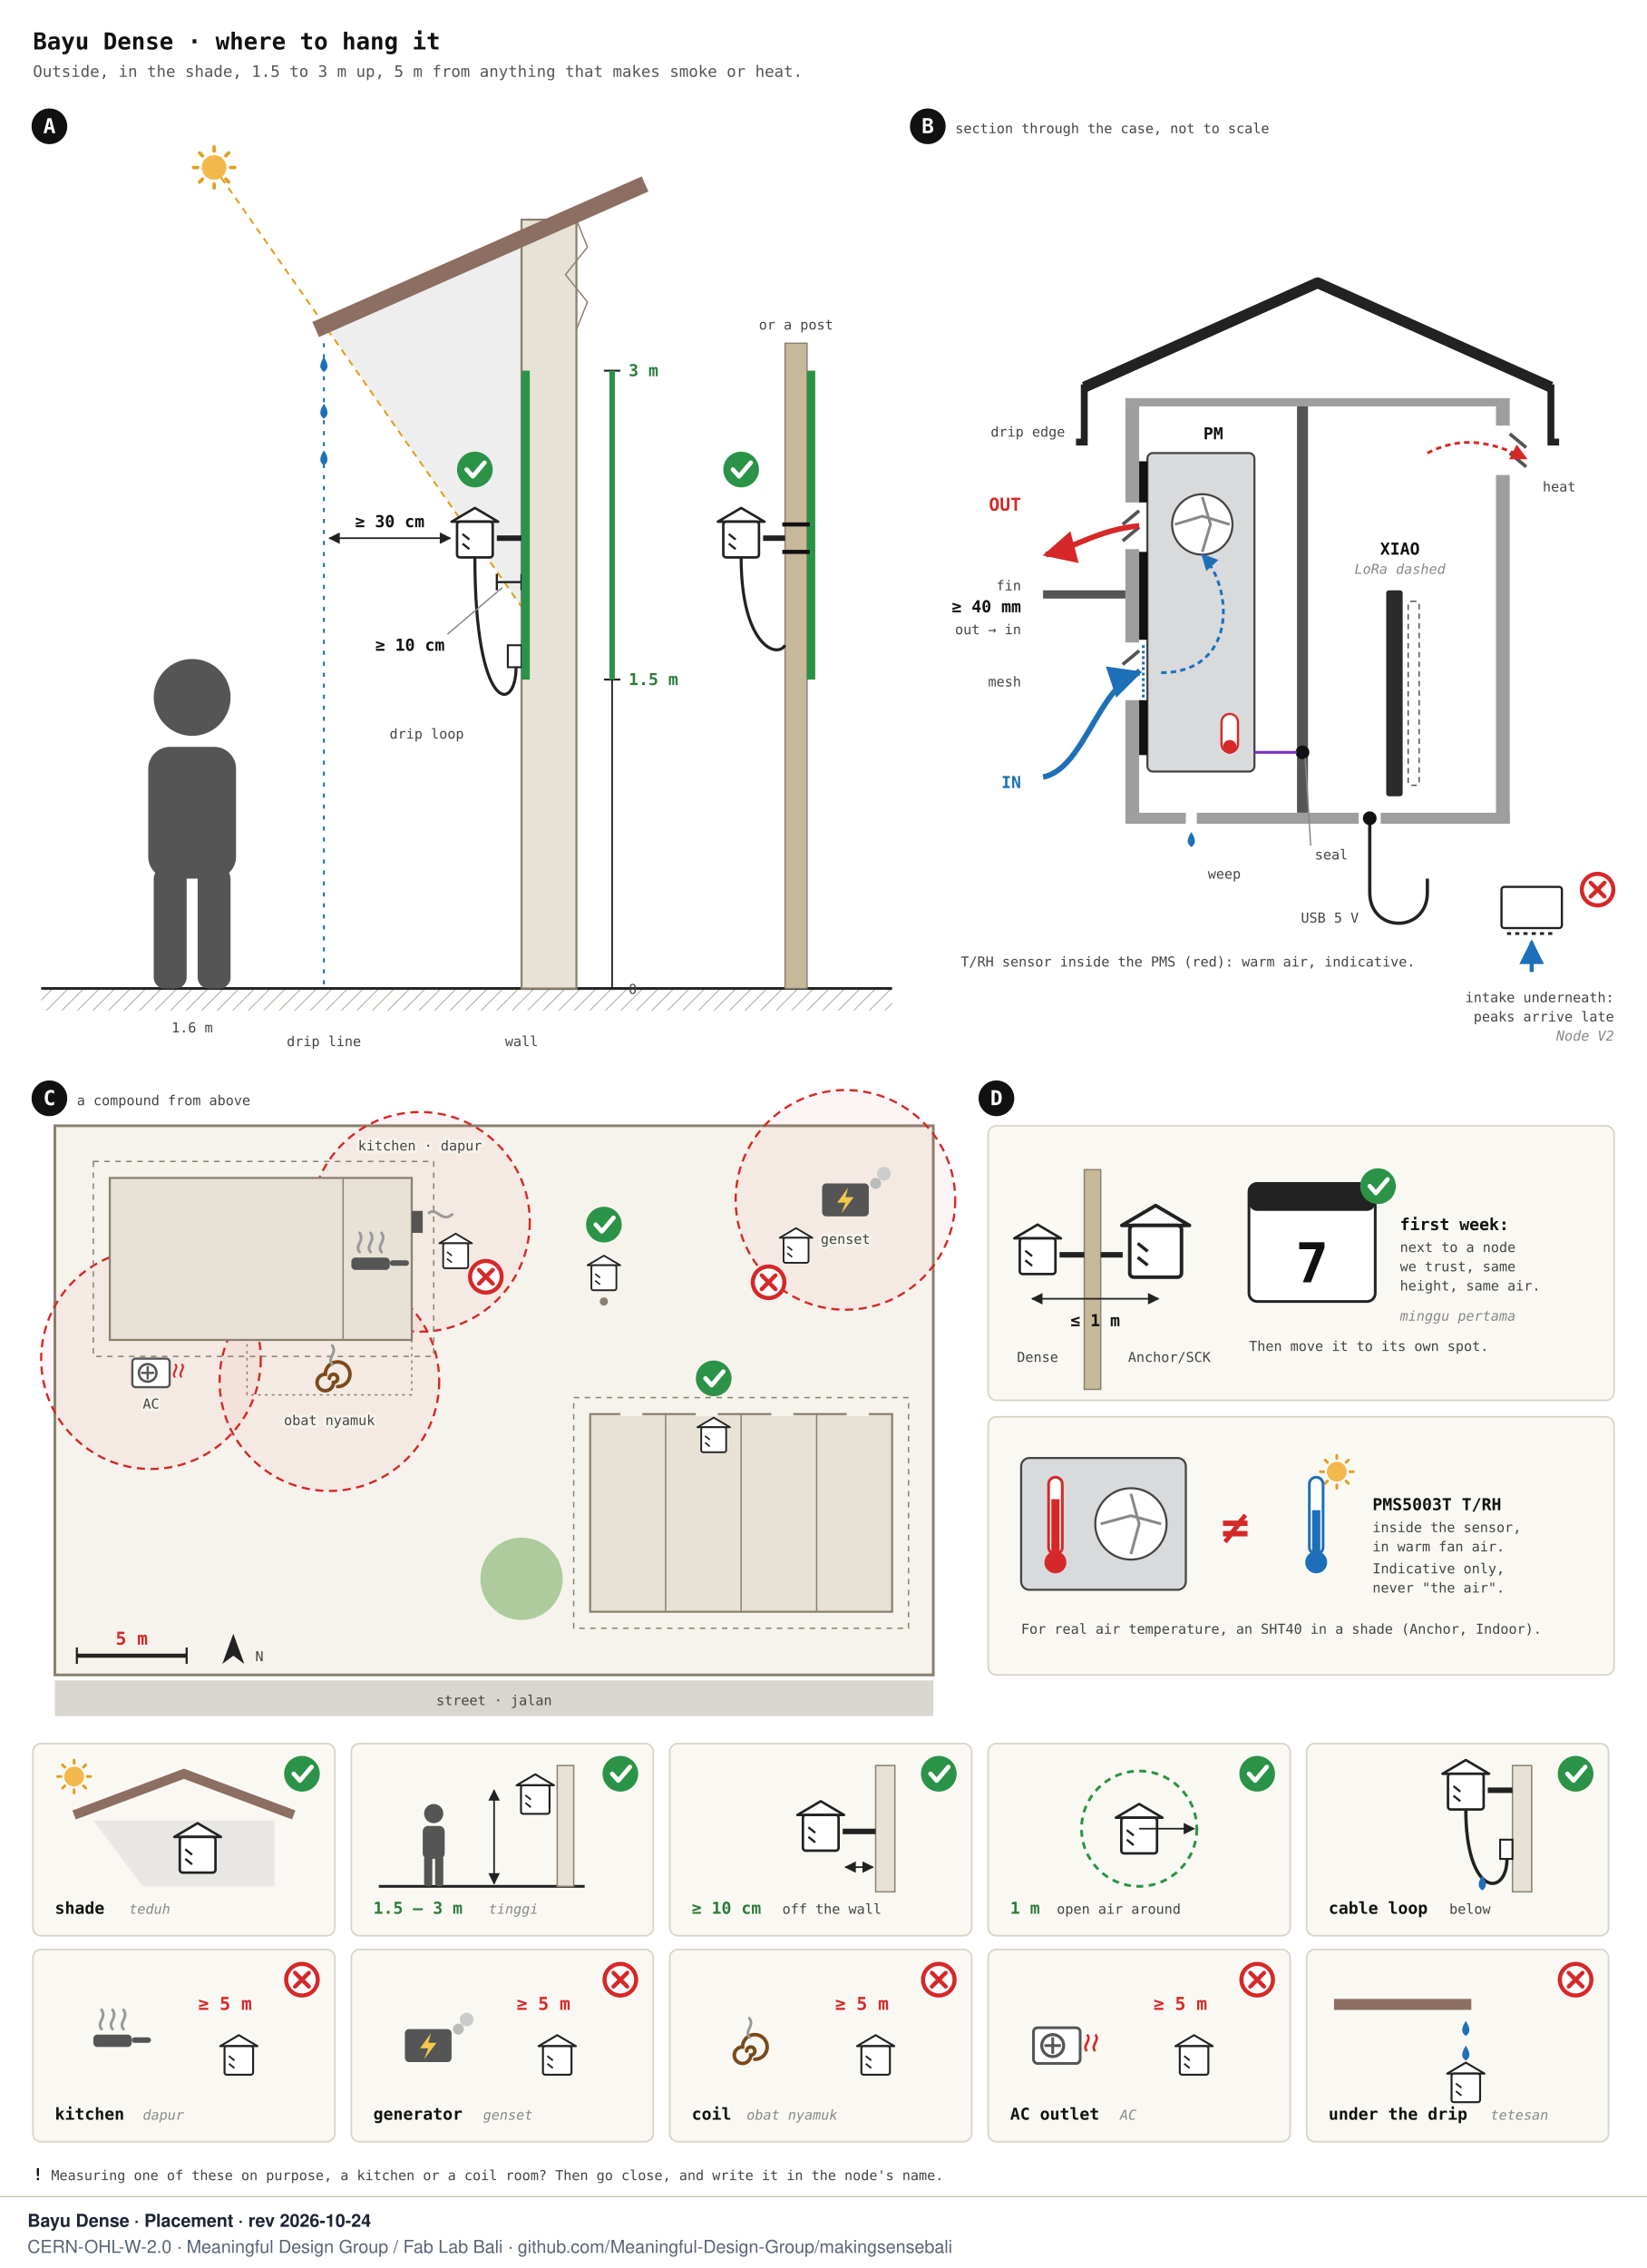
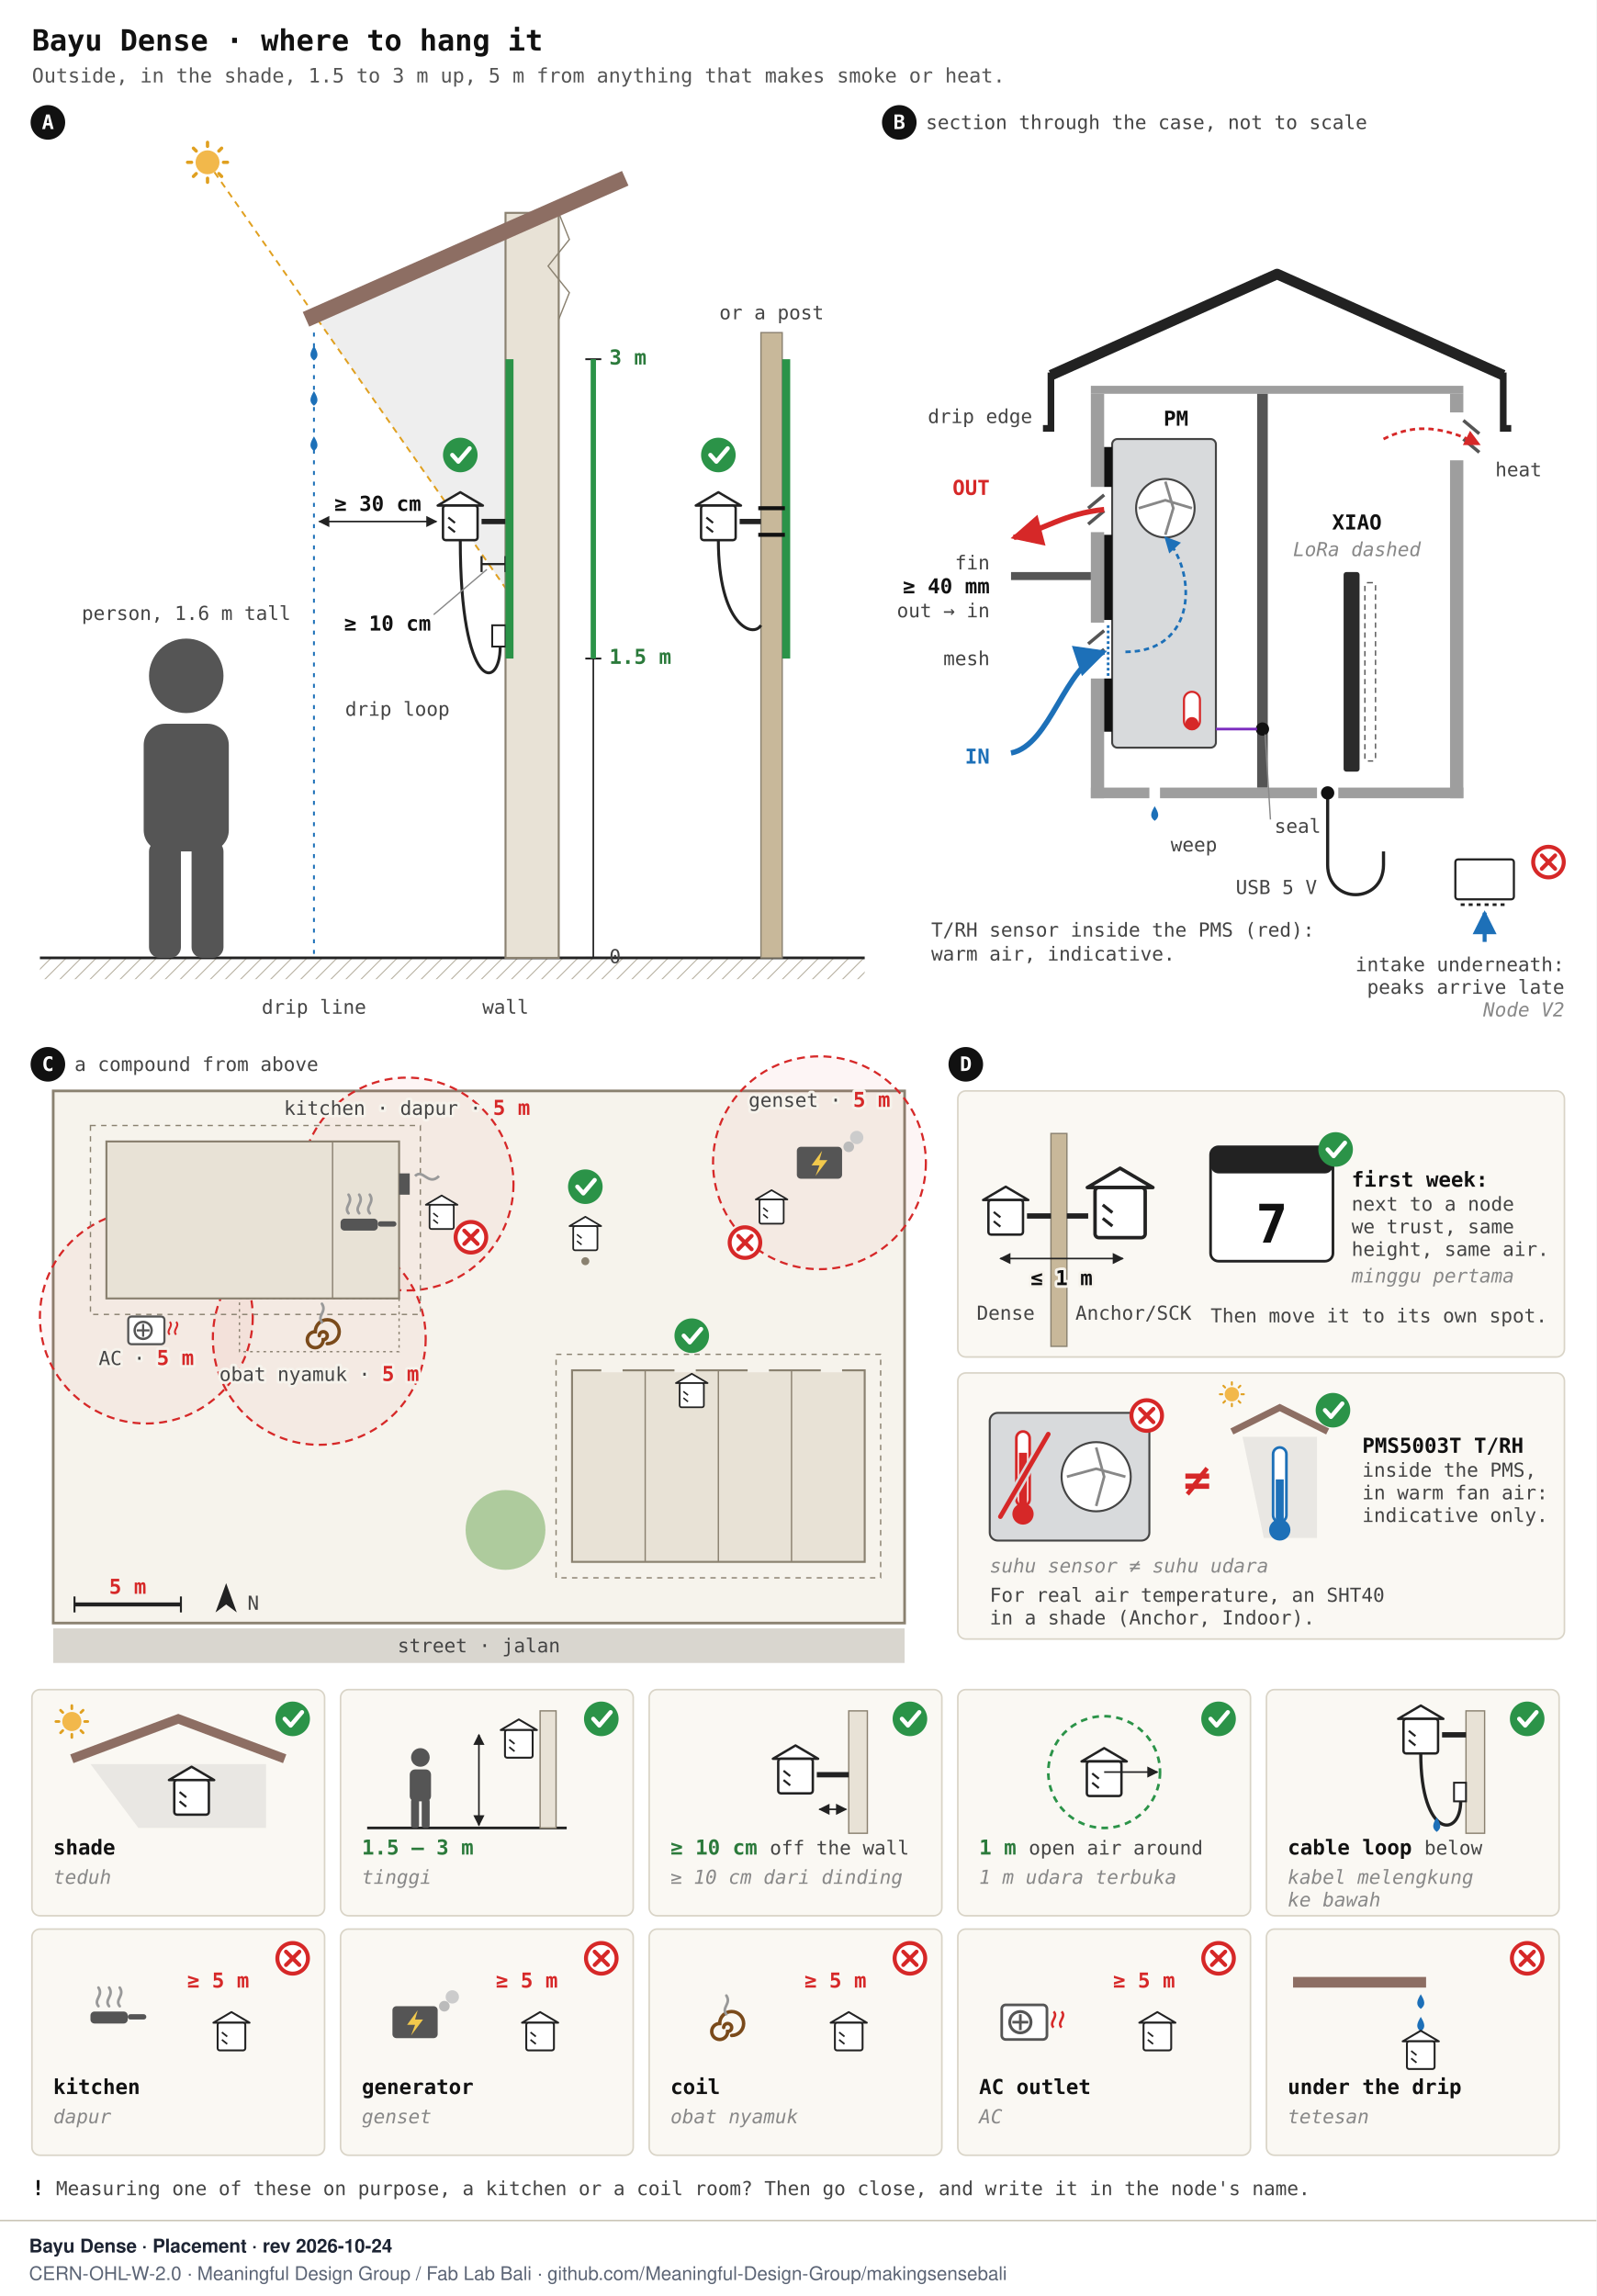
- <svg xmlns="http://www.w3.org/2000/svg" viewBox="0 0 1200 1652" role="img" font-family="ui-monospace, 'SF Mono', Menlo, Consolas, monospace" width="1200" height="1652">
+ <svg xmlns="http://www.w3.org/2000/svg" viewBox="0 0 1100 1582" role="img" font-family="ui-monospace, 'SF Mono', Menlo, Consolas, monospace" width="1100" height="1582">
  <style>
-     .t1   { font-size: 17px; font-weight: 700; fill: #111; }
-     .t2   { font-size: 11.5px; fill: #555; }
-     .k    { font-size: 12px; font-weight: 700; fill: #111; }
-     .kr   { font-size: 13px; font-weight: 700; fill: #d62828; }
-     .kg   { font-size: 12px; font-weight: 700; fill: #2b7a3b; }
-     .s    { font-size: 10px; fill: #444; }
-     .id   { font-size: 10px; fill: #888; font-style: italic; }
+     .t1   { font-size: 22px; font-weight: 700; fill: #111; }
+     .t2   { font-size: 15px; fill: #555; }
+     .k    { font-size: 15.5px; font-weight: 700; fill: #111; }
+     .kr   { font-size: 15.5px; font-weight: 700; fill: #d62828; }
+     .kg   { font-size: 15.5px; font-weight: 700; fill: #2b7a3b; }
+     .s    { font-size: 14.5px; fill: #444; }
+     .id   { font-size: 14.5px; fill: #888; font-style: italic; }
    .dim  { stroke: #222; stroke-width: 1.2; fill: none; }
    .tile { fill: #faf8f3; stroke: #d9d4c7; stroke-width: 1.2; }
    .ln   { stroke: #222; stroke-width: 2; fill: none; stroke-linecap: round; stroke-linejoin: round; }
    .halo { paint-order: stroke; stroke: #f6f3ec; stroke-width: 4px; stroke-linejoin: round; }
    .badge{ font-size: 15px; font-weight: 700; fill: #fff; }
  </style>
  <defs>
    <marker id="ar" viewBox="0 0 10 10" refX="9" refY="5" markerWidth="7" markerHeight="7" orient="auto-start-reverse">
      <path d="M0 0 L10 5 L0 10 Z" fill="#222" />
    </marker>
    <marker id="arB" viewBox="0 0 10 10" refX="9" refY="5" markerWidth="6" markerHeight="6" orient="auto">
      <path d="M0 0 L10 5 L0 10 Z" fill="#1d70b8" />
    </marker>
    <marker id="arR" viewBox="0 0 10 10" refX="9" refY="5" markerWidth="6" markerHeight="6" orient="auto">
      <path d="M0 0 L10 5 L0 10 Z" fill="#d62828" />
    </marker>
    <g id="node">
      <path d="M-17 -12 L0 -22 L17 -12 Z" fill="#fff" stroke="#222" stroke-width="1.8" stroke-linejoin="round" />
      <rect x="-13" y="-12" width="26" height="26" rx="2" fill="#fff" stroke="#222" stroke-width="1.8" />
      <path d="M-9 -3 L-4 1 M-9 4 L-4 8" stroke="#222" stroke-width="1.6" />
    </g>
    <g id="ok">
      <circle r="13" fill="#2b9348" />
      <path d="M-6 0 L-1.5 5 L7 -5" stroke="#fff" stroke-width="3.2" fill="none" stroke-linecap="round" stroke-linejoin="round" />
    </g>
    <g id="no">
      <circle r="11.5" fill="#fff" stroke="#d62828" stroke-width="3" />
      <path d="M-5 -5 L5 5 M-5 5 L5 -5" stroke="#d62828" stroke-width="3" stroke-linecap="round" />
    </g>
    <g id="person" fill="#555">
      <circle cx="0" cy="-53" r="7" />
      <rect x="-8" y="-44" width="16" height="24" rx="4" />
      <rect x="-7" y="-22" width="6" height="22" rx="2" />
      <rect x="1" y="-22" width="6" height="22" rx="2" />
    </g>
    <g id="sun">
      <circle r="9" fill="#f2b84b" />
      <path d="M0 -15 V-12 M0 12 V15 M-15 0 H-12 M12 0 H15 M-10.6 -10.6 L-8.5 -8.5 M8.5 8.5 L10.6 10.6 M-10.6 10.6 L-8.5 8.5 M8.5 -8.5 L10.6 -10.6" stroke="#e0a020" stroke-width="2.5" stroke-linecap="round" />
    </g>
    <path id="drop" d="M0 -6 C 3 -1, 4 2, 0 5 C -4 2, -3 -1, 0 -6 Z" fill="#1d70b8" />
    <g id="pan">
      <rect x="-16" y="0" width="28" height="9" rx="3" fill="#555" />
      <rect x="12" y="2" width="14" height="4" rx="2" fill="#555" />
      <path d="M-10 -4 C -14 -9, -6 -12, -10 -18 M-2 -4 C -6 -9, 2 -12, -2 -18 M6 -4 C 2 -9, 10 -12, 6 -18" stroke="#999" stroke-width="2" fill="none" stroke-linecap="round" />
    </g>
    <g id="gen">
      <rect x="-17" y="-12" width="34" height="24" rx="3" fill="#555" />
      <path d="M2 -9 L-6 2 L0 2 L-3 10 L6 -2 L0 -2 Z" fill="#f2c94c" />
      <circle cx="22" cy="-12" r="4" fill="#bbb" />
      <circle cx="28" cy="-19" r="5" fill="#ccc" />
    </g>
    <g id="coil">
      <path d="M0 0 m0 0 a3 3 0 1 1 3 3 a6 6 0 1 1 -6 -6 a9 9 0 1 1 9 9" stroke="#7a4a1a" stroke-width="2.6" fill="none" stroke-linecap="round" transform="translate(0 4)" />
      <path d="M2 -6 C -2 -11, 6 -14, 2 -20" stroke="#999" stroke-width="2" fill="none" stroke-linecap="round" />
    </g>
    <g id="ac">
      <rect x="-17" y="-13" width="34" height="26" rx="3" fill="#fff" stroke="#555" stroke-width="2" />
      <circle cx="-3" cy="0" r="8" fill="none" stroke="#555" stroke-width="2.2" />
      <path d="M-3 -6 V6 M-9 0 H3" stroke="#555" stroke-width="2" />
      <path d="M22 -8 C 26 -4, 18 0, 22 4 M28 -8 C 32 -4, 24 0, 28 4" stroke="#d62828" stroke-width="1.8" fill="none" />
    </g>
    <pattern id="hatch" width="8" height="8" patternUnits="userSpaceOnUse" patternTransform="rotate(45)">
      <line x1="0" y1="0" x2="0" y2="8" stroke="#b9b2a3" stroke-width="1.4" />
    </pattern>
  </defs>
-   <rect width="1200" height="1600" fill="#ffffff" />
-   <text x="24" y="36" class="t1">Bayu Dense · where to hang it</text>
-   <text x="24" y="56" class="t2">Outside, in the shade, 1.5 to 3 m up, 5 m from anything that makes smoke or heat.</text>
-   <circle cx="36" cy="92" r="13" fill="#111" />
-   <text x="36" y="97" text-anchor="middle" class="badge">A</text>
-   <rect x="30" y="720" width="620" height="16" fill="url(#hatch)" />
-   <line x1="30" y1="720" x2="650" y2="720" stroke="#222" stroke-width="2" />
-   <path d="M236 236 L380 172 L380 442 Z" fill="#000" fill-opacity="0.07" />
-   <path d="M156 122 L380 442" stroke="#e0a020" stroke-width="1.4" stroke-dasharray="5 4" />
-   <use href="#sun" x="156" y="122" />
-   <rect x="380" y="160" width="40" height="560" fill="#e8e2d6" stroke="#8a8170" stroke-width="1.5" />
-   <path d="M420 160 l8 20 l-16 20 l16 20 l-8 20" fill="none" stroke="#8a8170" />
-   <line x1="230" y1="240" x2="470" y2="134" stroke="#8d6e63" stroke-width="12" stroke-linecap="butt" />
-   <line x1="236" y1="250" x2="236" y2="720" stroke="#1d70b8" stroke-width="1.4" stroke-dasharray="3 5" />
-   <use href="#drop" x="236" y="266" />
-   <use href="#drop" x="236" y="300" />
-   <use href="#drop" x="236" y="334" />
-   <path d="M380 392 H362" stroke="#222" stroke-width="4" />
-   <use href="#node" x="346" y="392" />
-   <path d="M346 406 C 346 520, 376 520, 376 486" fill="none" stroke="#222" stroke-width="2.2" />
-   <rect x="370" y="470" width="10" height="16" fill="#fff" stroke="#222" stroke-width="1.4" />
-   <text x="338" y="538" text-anchor="end" class="s">drip loop</text>
-   <path d="M240 392 H328" class="dim" marker-start="url(#ar)" marker-end="url(#ar)" />
-   <text x="284" y="384" text-anchor="middle" class="k">≥ 30 cm</text>
-   <path d="M362 424 H380 M362 418 V430 M380 418 V430" stroke="#222" stroke-width="1.6" />
-   <path d="M326 462 L366 428" stroke="#888" stroke-width="1" />
-   <text x="324" y="474" text-anchor="end" class="k">≥ 10 cm</text>
-   <rect x="380" y="270" width="6" height="225" fill="#2b9348" />
-   <path d="M446 720 V270" class="dim" />
-   <path d="M440 720 H452 M440 495 H452 M440 270 H452" stroke="#222" stroke-width="1.4" />
-   <path d="M446 495 V270" stroke="#2b9348" stroke-width="4" />
-   <text x="458" y="274" class="kg">3 m</text>
-   <text x="458" y="499" class="kg">1.5 m</text>
-   <text x="458" y="724" class="s">0</text>
-   <use href="#person" x="140" y="720" transform="translate(140 720) scale(4) translate(-140 -720)" />
-   <text x="140" y="742" text-anchor="middle" class="s" dy="10">1.6 m</text>
-   <rect x="572" y="250" width="16" height="470" fill="#c8b89a" stroke="#8a8170" />
-   <rect x="588" y="270" width="6" height="225" fill="#2b9348" />
-   <path d="M572 392 H556" stroke="#222" stroke-width="4" />
-   <path d="M570 382 h20 M570 402 h20" stroke="#111" stroke-width="3" />
-   <use href="#node" x="540" y="392" />
-   <path d="M540 406 C 540 470, 566 480, 572 470" fill="none" stroke="#222" stroke-width="2.2" />
-   <text x="580" y="240" text-anchor="middle" class="s">or a post</text>
-   <use href="#ok" x="346" y="342" />
-   <use href="#ok" x="540" y="342" />
-   <text x="236" y="762" text-anchor="middle" class="s">drip line</text>
-   <text x="380" y="762" text-anchor="middle" class="s">wall</text>
-   <circle cx="676" cy="92" r="13" fill="#111" />
-   <text x="676" y="97" text-anchor="middle" class="badge">B</text>
-   <text x="696" y="97" class="s">section through the case, not to scale</text>
-   <path d="M790 282 L960 206 L1130 282" fill="none" stroke="#222" stroke-width="8" stroke-linejoin="round" />
-   <path d="M790 280 V322 h-6 M1130 280 V322 h6" fill="none" stroke="#222" stroke-width="5" />
-   <rect x="820" y="296" width="10" height="70" fill="#9e9e9e" />
-   <rect x="820" y="400" width="10" height="68" fill="#9e9e9e" />
-   <rect x="820" y="510" width="10" height="90" fill="#9e9e9e" />
-   <rect x="1090" y="296" width="10" height="14" fill="#9e9e9e" />
-   <rect x="1090" y="346" width="10" height="254" fill="#9e9e9e" />
-   <rect x="820" y="592" width="44" height="8" fill="#9e9e9e" />
-   <rect x="872" y="592" width="118" height="8" fill="#9e9e9e" />
-   <rect x="1006" y="592" width="94" height="8" fill="#9e9e9e" />
-   <rect x="820" y="290" width="280" height="6" fill="#9e9e9e" />
-   <path d="M830 372 L818 382 M830 384 L818 394 M830 474 L818 484 M830 488 L818 498 M1100 316 L1112 326 M1100 330 L1112 340" stroke="#555" stroke-width="2.5" />
-   <line x1="833" y1="470" x2="833" y2="508" stroke="#1d70b8" stroke-width="2" stroke-dasharray="2 2" />
-   <rect x="760" y="430" width="60" height="6" fill="#555" />
-   <rect x="945" y="296" width="8" height="296" fill="#555" />
-   <circle cx="949" cy="548" r="5" fill="#111" />
-   <rect x="836" y="330" width="78" height="232" rx="4" fill="#d8dadc" stroke="#444" stroke-width="1.5" />
-   <rect x="830" y="336" width="6" height="30" fill="#111" />
-   <rect x="830" y="402" width="6" height="64" fill="#111" />
-   <rect x="830" y="510" width="6" height="40" fill="#111" />
-   <circle cx="876" cy="382" r="22" fill="#fff" stroke="#444" stroke-width="1.5" />
-   <path d="M876 362 L882 382 L876 402 M856 382 L876 376 L896 382" stroke="#888" stroke-width="2" fill="none" />
-   <path d="M846 490 C 900 490, 900 430, 876 404" fill="none" stroke="#1d70b8" stroke-width="2" stroke-dasharray="4 3" marker-end="url(#arB)" />
-   <rect x="890" y="520" width="12" height="28" rx="6" fill="#fff" stroke="#d62828" stroke-width="1.6" />
-   <circle cx="896" cy="544" r="5" fill="#d62828" />
-   <path d="M914 548 H945" stroke="#7b2cbf" stroke-width="2" />
-   <path d="M760 566 C 790 560, 800 500, 830 490" fill="none" stroke="#1d70b8" stroke-width="4" marker-end="url(#arB)" />
-   <path d="M830 383 C 800 386, 785 398, 762 404" fill="none" stroke="#d62828" stroke-width="4" marker-end="url(#arR)" />
-   <rect x="1010" y="430" width="12" height="150" rx="2" fill="#2b2b2b" />
-   <rect x="1026" y="438" width="8" height="134" rx="2" fill="none" stroke="#555" stroke-dasharray="4 3" />
-   <path d="M1040 330 C 1060 320, 1080 318, 1112 334" fill="none" stroke="#d62828" stroke-width="2" stroke-dasharray="4 3" marker-end="url(#arR)" />
-   <path d="M998 600 V650 C 998 680, 1040 680, 1040 650 V640" fill="none" stroke="#222" stroke-width="2.4" />
-   <circle cx="998" cy="596" r="5" fill="#111" />
-   <use href="#drop" x="868" y="612" />
-   <text x="744" y="372" text-anchor="end" class="kr">OUT</text>
-   <text x="744" y="574" text-anchor="end" class="k" style="fill:#1d70b8">IN</text>
-   <text x="744" y="430" text-anchor="end" class="s">fin</text>
-   <text x="744" y="446" text-anchor="end" class="k">≥ 40 mm</text>
-   <text x="744" y="462" text-anchor="end" class="s">out → in</text>
-   <text x="744" y="500" text-anchor="end" class="s">mesh</text>
-   <text x="776" y="318" text-anchor="end" class="s">drip edge</text>
-   <text x="884" y="320" text-anchor="middle" class="k">PM</text>
-   <text x="1020" y="404" text-anchor="middle" class="k">XIAO</text>
-   <text x="1020" y="418" text-anchor="middle" class="id">LoRa dashed</text>
-   <text x="1124" y="358" class="s">heat</text>
-   <text x="958" y="626" class="s">seal</text>
-   <path d="M955 616 L951 552" stroke="#888" stroke-width="1" />
-   <text x="990" y="672" text-anchor="end" class="s">USB 5 V</text>
-   <text x="880" y="640" class="s">weep</text>
-   <text x="700" y="704" class="s">T/RH sensor inside the PMS (red): warm air, indicative.</text>
-   <rect x="1094" y="646" width="44" height="30" rx="2" fill="#fff" stroke="#222" stroke-width="1.6" />
-   <path d="M1098 680 h36" stroke="#222" stroke-width="2" stroke-dasharray="3 3" />
-   <path d="M1116 708 V686" stroke="#1d70b8" stroke-width="3" marker-end="url(#arB)" />
-   <use href="#no" x="1164" y="648" />
-   <text x="1176" y="730" text-anchor="end" class="s">intake underneath:</text>
-   <text x="1176" y="744" text-anchor="end" class="s">peaks arrive late</text>
-   <text x="1176" y="758" text-anchor="end" class="id">Node V2</text>
-   <circle cx="36" cy="800" r="13" fill="#111" />
-   <text x="36" y="805" text-anchor="middle" class="badge">C</text>
-   <text x="56" y="805" class="s">a compound from above</text>
-   <rect x="40" y="820" width="640" height="400" fill="#f6f3ec" stroke="#8a8170" stroke-width="2" />
-   <rect x="40" y="1224" width="640" height="26" fill="#d9d6cf" />
-   <text x="360" y="1242" text-anchor="middle" class="s">street · jalan</text>
-   <g fill="#d62828" fill-opacity="0.05" stroke="#d62828" stroke-width="1.6" stroke-dasharray="6 4">
-     <circle cx="306" cy="890" r="80" />
-     <circle cx="110" cy="990" r="80" />
-     <circle cx="240" cy="1006" r="80" />
-     <circle cx="616" cy="874" r="80" />
+   <rect width="1100" height="1530" fill="#ffffff" />
+   <g transform="scale(0.916667)">
+     <text x="24" y="38" class="t1">Bayu Dense · where to hang it</text>
+     <text x="24" y="62" class="t2">Outside, in the shade, 1.5 to 3 m up, 5 m from anything that makes smoke or heat.</text>
+     <circle cx="36" cy="92" r="13" fill="#111" />
+     <text x="36" y="97" text-anchor="middle" class="badge">A</text>
+     <rect x="30" y="720" width="620" height="16" fill="url(#hatch)" />
+     <line x1="30" y1="720" x2="650" y2="720" stroke="#222" stroke-width="2" />
+     <path d="M236 236 L380 172 L380 442 Z" fill="#000" fill-opacity="0.07" />
+     <path d="M156 122 L380 442" stroke="#e0a020" stroke-width="1.4" stroke-dasharray="5 4" />
+     <use href="#sun" x="156" y="122" />
+     <rect x="380" y="160" width="40" height="560" fill="#e8e2d6" stroke="#8a8170" stroke-width="1.5" />
+     <path d="M420 160 l8 20 l-16 20 l16 20 l-8 20" fill="none" stroke="#8a8170" />
+     <line x1="230" y1="240" x2="470" y2="134" stroke="#8d6e63" stroke-width="12" stroke-linecap="butt" />
+     <line x1="236" y1="250" x2="236" y2="720" stroke="#1d70b8" stroke-width="1.4" stroke-dasharray="3 5" />
+     <use href="#drop" x="236" y="266" />
+     <use href="#drop" x="236" y="300" />
+     <use href="#drop" x="236" y="334" />
+     <path d="M380 392 H362" stroke="#222" stroke-width="4" />
+     <use href="#node" x="346" y="392" />
+     <path d="M346 406 C 346 520, 376 520, 376 486" fill="none" stroke="#222" stroke-width="2.2" />
+     <rect x="370" y="470" width="10" height="16" fill="#fff" stroke="#222" stroke-width="1.4" />
+     <text x="338" y="538" text-anchor="end" class="s">drip loop</text>
+     <path d="M240 392 H328" class="dim" marker-start="url(#ar)" marker-end="url(#ar)" />
+     <text x="284" y="384" text-anchor="middle" class="k">≥ 30 cm</text>
+     <path d="M362 424 H380 M362 418 V430 M380 418 V430" stroke="#222" stroke-width="1.6" />
+     <path d="M326 462 L366 428" stroke="#888" stroke-width="1" />
+     <text x="324" y="474" text-anchor="end" class="k">≥ 10 cm</text>
+     <rect x="380" y="270" width="6" height="225" fill="#2b9348" />
+     <path d="M446 720 V270" class="dim" />
+     <path d="M440 720 H452 M440 495 H452 M440 270 H452" stroke="#222" stroke-width="1.4" />
+     <path d="M446 495 V270" stroke="#2b9348" stroke-width="4" />
+     <text x="458" y="274" class="kg">3 m</text>
+     <text x="458" y="499" class="kg">1.5 m</text>
+     <text x="458" y="724" class="s">0</text>
+     <use href="#person" x="140" y="720" transform="translate(140 720) scale(4) translate(-140 -720)" />
+     <text x="140" y="466" text-anchor="middle" class="s">person, 1.6 m tall</text>
+     <rect x="572" y="250" width="16" height="470" fill="#c8b89a" stroke="#8a8170" />
+     <rect x="588" y="270" width="6" height="225" fill="#2b9348" />
+     <path d="M572 392 H556" stroke="#222" stroke-width="4" />
+     <path d="M570 382 h20 M570 402 h20" stroke="#111" stroke-width="3" />
+     <use href="#node" x="540" y="392" />
+     <path d="M540 406 C 540 470, 566 480, 572 470" fill="none" stroke="#222" stroke-width="2.2" />
+     <text x="580" y="240" text-anchor="middle" class="s">or a post</text>
+     <use href="#ok" x="346" y="342" />
+     <use href="#ok" x="540" y="342" />
+     <text x="236" y="762" text-anchor="middle" class="s">drip line</text>
+     <text x="380" y="762" text-anchor="middle" class="s">wall</text>
+     <circle cx="676" cy="92" r="13" fill="#111" />
+     <text x="676" y="97" text-anchor="middle" class="badge">B</text>
+     <text x="696" y="97" class="s">section through the case, not to scale</text>
+     <path d="M790 282 L960 206 L1130 282" fill="none" stroke="#222" stroke-width="8" stroke-linejoin="round" />
+     <path d="M790 280 V322 h-6 M1130 280 V322 h6" fill="none" stroke="#222" stroke-width="5" />
+     <rect x="820" y="296" width="10" height="70" fill="#9e9e9e" />
+     <rect x="820" y="400" width="10" height="68" fill="#9e9e9e" />
+     <rect x="820" y="510" width="10" height="90" fill="#9e9e9e" />
+     <rect x="1090" y="296" width="10" height="14" fill="#9e9e9e" />
+     <rect x="1090" y="346" width="10" height="254" fill="#9e9e9e" />
+     <rect x="820" y="592" width="44" height="8" fill="#9e9e9e" />
+     <rect x="872" y="592" width="118" height="8" fill="#9e9e9e" />
+     <rect x="1006" y="592" width="94" height="8" fill="#9e9e9e" />
+     <rect x="820" y="290" width="280" height="6" fill="#9e9e9e" />
+     <path d="M830 372 L818 382 M830 384 L818 394 M830 474 L818 484 M830 488 L818 498 M1100 316 L1112 326 M1100 330 L1112 340" stroke="#555" stroke-width="2.5" />
+     <line x1="833" y1="470" x2="833" y2="508" stroke="#1d70b8" stroke-width="2" stroke-dasharray="2 2" />
+     <rect x="760" y="430" width="60" height="6" fill="#555" />
+     <rect x="945" y="296" width="8" height="296" fill="#555" />
+     <circle cx="949" cy="548" r="5" fill="#111" />
+     <rect x="836" y="330" width="78" height="232" rx="4" fill="#d8dadc" stroke="#444" stroke-width="1.5" />
+     <rect x="830" y="336" width="6" height="30" fill="#111" />
+     <rect x="830" y="402" width="6" height="64" fill="#111" />
+     <rect x="830" y="510" width="6" height="40" fill="#111" />
+     <circle cx="876" cy="382" r="22" fill="#fff" stroke="#444" stroke-width="1.5" />
+     <path d="M876 362 L882 382 L876 402 M856 382 L876 376 L896 382" stroke="#888" stroke-width="2" fill="none" />
+     <path d="M846 490 C 900 490, 900 430, 876 404" fill="none" stroke="#1d70b8" stroke-width="2" stroke-dasharray="4 3" marker-end="url(#arB)" />
+     <rect x="890" y="520" width="12" height="28" rx="6" fill="#fff" stroke="#d62828" stroke-width="1.6" />
+     <circle cx="896" cy="544" r="5" fill="#d62828" />
+     <path d="M914 548 H945" stroke="#7b2cbf" stroke-width="2" />
+     <path d="M760 566 C 790 560, 800 500, 830 490" fill="none" stroke="#1d70b8" stroke-width="4" marker-end="url(#arB)" />
+     <path d="M830 383 C 800 386, 785 398, 762 404" fill="none" stroke="#d62828" stroke-width="4" marker-end="url(#arR)" />
+     <rect x="1010" y="430" width="12" height="150" rx="2" fill="#2b2b2b" />
+     <rect x="1026" y="438" width="8" height="134" rx="2" fill="none" stroke="#555" stroke-dasharray="4 3" />
+     <path d="M1040 330 C 1060 320, 1080 318, 1112 334" fill="none" stroke="#d62828" stroke-width="2" stroke-dasharray="4 3" marker-end="url(#arR)" />
+     <path d="M998 600 V650 C 998 680, 1040 680, 1040 650 V640" fill="none" stroke="#222" stroke-width="2.4" />
+     <circle cx="998" cy="596" r="5" fill="#111" />
+     <use href="#drop" x="868" y="612" />
+     <text x="744" y="372" text-anchor="end" class="kr">OUT</text>
+     <text x="744" y="574" text-anchor="end" class="k" style="fill:#1d70b8">IN</text>
+     <text x="744" y="428" text-anchor="end" class="s">fin</text>
+     <text x="744" y="446" text-anchor="end" class="k">≥ 40 mm</text>
+     <text x="744" y="464" text-anchor="end" class="s">out → in</text>
+     <text x="744" y="500" text-anchor="end" class="s">mesh</text>
+     <text x="776" y="318" text-anchor="end" class="s">drip edge</text>
+     <text x="884" y="320" text-anchor="middle" class="k">PM</text>
+     <text x="1020" y="398" text-anchor="middle" class="k">XIAO</text>
+     <text x="1020" y="418" text-anchor="middle" class="id">LoRa dashed</text>
+     <text x="1124" y="358" class="s">heat</text>
+     <text x="958" y="626" class="s">seal</text>
+     <path d="M955 616 L951 552" stroke="#888" stroke-width="1" />
+     <text x="990" y="672" text-anchor="end" class="s">USB 5 V</text>
+     <text x="880" y="640" class="s">weep</text>
+     <text x="700" y="704" class="s">T/RH sensor inside the PMS (red):</text>
+     <text x="700" y="722" class="s">warm air, indicative.</text>
+     <rect x="1094" y="646" width="44" height="30" rx="2" fill="#fff" stroke="#222" stroke-width="1.6" />
+     <path d="M1098 680 h36" stroke="#222" stroke-width="2" stroke-dasharray="3 3" />
+     <path d="M1116 708 V686" stroke="#1d70b8" stroke-width="3" marker-end="url(#arB)" />
+     <use href="#no" x="1164" y="648" />
+     <text x="1176" y="730" text-anchor="end" class="s">intake underneath:</text>
+     <text x="1176" y="747" text-anchor="end" class="s">peaks arrive late</text>
+     <text x="1176" y="764" text-anchor="end" class="id">Node V2</text>
+     <circle cx="36" cy="800" r="13" fill="#111" />
+     <text x="36" y="805" text-anchor="middle" class="badge">C</text>
+     <text x="56" y="805" class="s">a compound from above</text>
+     <rect x="40" y="820" width="640" height="400" fill="#f6f3ec" stroke="#8a8170" stroke-width="2" />
+     <rect x="40" y="1224" width="640" height="26" fill="#d9d6cf" />
+     <text x="360" y="1242" text-anchor="middle" class="s">street · jalan</text>
+     <g fill="#d62828" fill-opacity="0.05" stroke="#d62828" stroke-width="1.6" stroke-dasharray="6 4">
+       <circle cx="306" cy="890" r="80" />
+       <circle cx="110" cy="990" r="80" />
+       <circle cx="240" cy="1006" r="80" />
+       <circle cx="616" cy="874" r="80" />
+     </g>
+     <rect x="68" y="846" width="248" height="142" fill="none" stroke="#8a8170" stroke-dasharray="4 4" />
+     <rect x="80" y="858" width="220" height="118" fill="#e8e2d6" stroke="#8a8170" stroke-width="1.5" />
+     <line x1="250" y1="858" x2="250" y2="976" stroke="#8a8170" />
+     <use href="#pan" x="272" y="916" />
+     <rect x="300" y="882" width="8" height="16" fill="#555" />
+     <path d="M312 884 C 318 878, 322 892, 330 884" stroke="#999" stroke-width="2" fill="none" />
+     <use href="#ac" x="110" y="1000" transform="translate(110 1000) scale(0.8) translate(-110 -1000)" />
+     <rect x="180" y="976" width="120" height="40" fill="none" stroke="#8a8170" stroke-dasharray="2 3" />
+     <use href="#coil" x="240" y="1000" />
+     <use href="#gen" x="616" y="874" />
+     <rect x="418" y="1018" width="244" height="168" fill="none" stroke="#8a8170" stroke-dasharray="4 4" />
+     <rect x="430" y="1030" width="220" height="144" fill="#e8e2d6" stroke="#8a8170" stroke-width="1.5" />
+     <path d="M485 1030 V1174 M540 1030 V1174 M595 1030 V1174" stroke="#8a8170" />
+     <path d="M452 1030 h16 M507 1030 h16 M562 1030 h16 M617 1030 h16" stroke="#f6f3ec" stroke-width="3" />
+     <circle cx="380" cy="1150" r="30" fill="#7fb069" fill-opacity="0.6" />
+     <use href="#node" x="520" y="1048" transform="translate(520 1048) scale(0.7) translate(-520 -1048)" />
+     <use href="#ok" x="520" y="1004" />
+     <use href="#node" x="440" y="930" transform="translate(440 930) scale(0.7) translate(-440 -930)" />
+     <circle cx="440" cy="948" r="3" fill="#8a8170" />
+     <use href="#ok" x="440" y="892" />
+     <use href="#node" x="332" y="914" transform="translate(332 914) scale(0.7) translate(-332 -914)" />
+     <use href="#no" x="354" y="930" />
+     <use href="#node" x="580" y="910" transform="translate(580 910) scale(0.7) translate(-580 -910)" />
+     <use href="#no" x="560" y="934" />
+     <text x="306" y="838" text-anchor="middle" class="s halo">kitchen · dapur · <tspan class="kr">5 m</tspan>
+     </text>
+     <text x="110" y="1026" text-anchor="middle" class="s halo">AC · <tspan class="kr">5 m</tspan>
+     </text>
+     <text x="240" y="1038" text-anchor="middle" class="s halo">obat nyamuk · <tspan class="kr">5 m</tspan>
+     </text>
+     <text x="616" y="832" text-anchor="middle" class="s halo">genset · <tspan class="kr">5 m</tspan>
+     </text>
+     <path d="M56 1206 H136" stroke="#222" stroke-width="3" />
+     <path d="M56 1200 V1212 M136 1200 V1212" stroke="#222" stroke-width="1.5" />
+     <text x="96" y="1198" text-anchor="middle" class="kr">5 m</text>
+     <path d="M170 1190 L178 1212 L170 1206 L162 1212 Z" fill="#222" />
+     <text x="186" y="1210" class="s">N</text>
+     <circle cx="726" cy="800" r="13" fill="#111" />
+     <text x="726" y="805" text-anchor="middle" class="badge">D</text>
+     <rect x="720" y="820" width="456" height="200" rx="6" class="tile" />
+     <rect x="790" y="852" width="12" height="160" fill="#c8b89a" stroke="#8a8170" />
+     <path d="M790 914 H772" stroke="#222" stroke-width="4" />
+     <use href="#node" x="756" y="914" />
+     <path d="M802 914 H818" stroke="#222" stroke-width="4" />
+     <use href="#node" x="842" y="910" transform="translate(842 910) scale(1.45) translate(-842 -910)" />
+     <path d="M752 946 H844" class="dim" marker-start="url(#ar)" marker-end="url(#ar)" />
+     <text x="798" y="966" text-anchor="middle" class="k halo">≤ 1 m</text>
+     <text x="756" y="992" text-anchor="middle" class="s">Dense</text>
+     <text x="852" y="992" text-anchor="middle" class="s">Anchor/SCK</text>
+     <rect x="910" y="862" width="92" height="86" rx="6" fill="#fff" stroke="#222" stroke-width="2" />
+     <rect x="910" y="862" width="92" height="20" rx="6" fill="#222" />
+     <text x="956" y="934" text-anchor="middle" style="font-size:40px;font-weight:700;fill:#111">7</text>
+     <use href="#ok" x="1004" y="864" />
+     <text x="1016" y="892" class="k">first week:</text>
+     <text x="1016" y="910" class="s">next to a node</text>
+     <text x="1016" y="927" class="s">we trust, same</text>
+     <text x="1016" y="944" class="s">height, same air.</text>
+     <text x="1016" y="964" class="id">minggu pertama</text>
+     <text x="910" y="994" class="s">Then move it to its own spot.</text>
+     <rect x="720" y="1032" width="456" height="200" rx="6" class="tile" />
+     <rect x="744" y="1062" width="120" height="96" rx="6" fill="#d8dadc" stroke="#444" stroke-width="1.5" />
+     <circle cx="824" cy="1110" r="26" fill="#fff" stroke="#444" stroke-width="1.5" />
+     <path d="M824 1088 L830 1110 L824 1132 M802 1110 L824 1104 L846 1110" stroke="#888" stroke-width="2" fill="none" />
+     <rect x="764" y="1076" width="10" height="56" rx="5" fill="#fff" stroke="#d62828" stroke-width="2" />
+     <circle cx="769" cy="1138" r="8" fill="#d62828" />
+     <rect x="766" y="1092" width="6" height="42" fill="#d62828" />
+     <path d="M752 1140 L788 1078" stroke="#d8dadc" stroke-width="7" stroke-linecap="round" />
+     <path d="M752 1140 L788 1078" stroke="#d62828" stroke-width="3.5" stroke-linecap="round" />
+     <use href="#no" x="862" y="1064" />
+     <text x="900" y="1124" text-anchor="middle" style="font-size:34px;font-weight:700;fill:#d62828">≠</text>
+     <use href="#sun" x="926" y="1048" transform="translate(926 1048) scale(0.6) translate(-926 -1048)" />
+     <path d="M934 1080 L990 1080 L990 1156 L950 1156 Z" fill="#000" fill-opacity="0.07" />
+     <path d="M926 1076 L962 1058 L998 1076" fill="none" stroke="#8d6e63" stroke-width="5" />
+     <rect x="957" y="1088" width="10" height="56" rx="5" fill="#fff" stroke="#1d70b8" stroke-width="2" />
+     <circle cx="962" cy="1150" r="8" fill="#1d70b8" />
+     <rect x="959" y="1112" width="6" height="34" fill="#1d70b8" />
+     <use href="#ok" x="1002" y="1060" />
+     <text x="1024" y="1092" class="k">PMS5003T T/RH</text>
+     <text x="1024" y="1110" class="s">inside the PMS,</text>
+     <text x="1024" y="1127" class="s">in warm fan air:</text>
+     <text x="1024" y="1144" class="s">indicative only.</text>
+     <text x="744" y="1182" class="id">suhu sensor ≠ suhu udara</text>
+     <text x="744" y="1204" class="s">For real air temperature, an SHT40</text>
+     <text x="744" y="1221" class="s">in a shade (Anchor, Indoor).</text>
+     <g transform="translate(24 1270)">
+       <rect width="220" height="170" rx="6" class="tile" />
+       <use href="#ok" x="196" y="22" />
+       <path d="M30 52 L110 22 L190 52" fill="none" stroke="#8d6e63" stroke-width="7" />
+       <path d="M44 56 L176 56 L176 104 L80 104 Z" fill="#000" fill-opacity="0.07" />
+       <use href="#node" x="120" y="80" />
+       <use href="#sun" x="30" y="24" transform="translate(30 24) scale(0.8) translate(-30 -24)" />
+       <text x="16" y="124" class="k">shade</text>
+       <text x="16" y="146" class="id">teduh</text>
+     </g>
+     <g transform="translate(256 1270)">
+       <rect width="220" height="170" rx="6" class="tile" />
+       <use href="#ok" x="196" y="22" />
+       <line x1="20" y1="104" x2="170" y2="104" stroke="#222" stroke-width="2" />
+       <use href="#person" x="60" y="104" />
+       <rect x="150" y="16" width="12" height="88" fill="#e8e2d6" stroke="#8a8170" />
+       <use href="#node" x="134" y="40" transform="translate(134 40) scale(0.8) translate(-134 -40)" />
+       <path d="M104 102 V34" class="dim" marker-start="url(#ar)" marker-end="url(#ar)" />
+       <text x="16" y="124" class="kg">1.5 – 3 m</text>
+       <text x="16" y="146" class="id">tinggi</text>
+     </g>
+     <g transform="translate(488 1270)">
+       <rect width="220" height="170" rx="6" class="tile" />
+       <use href="#ok" x="196" y="22" />
+       <rect x="150" y="16" width="14" height="92" fill="#e8e2d6" stroke="#8a8170" />
+       <path d="M150 64 H126" stroke="#222" stroke-width="4" />
+       <use href="#node" x="110" y="64" />
+       <path d="M128 90 H148" class="dim" marker-start="url(#ar)" marker-end="url(#ar)" />
+       <text x="16" y="124" class="kg">≥ 10 cm <tspan class="s" style="font-weight:400">off the wall</tspan>
+       </text>
+       <text x="16" y="146" class="id">≥ 10 cm dari dinding</text>
+     </g>
+     <g transform="translate(720 1270)">
+       <rect width="220" height="170" rx="6" class="tile" />
+       <use href="#ok" x="196" y="22" />
+       <circle cx="110" cy="62" r="42" fill="none" stroke="#2b9348" stroke-width="2" stroke-dasharray="5 4" />
+       <use href="#node" x="110" y="66" />
+       <path d="M110 62 H150" class="dim" marker-end="url(#ar)" />
+       <text x="16" y="124" class="kg">1 m <tspan class="s" style="font-weight:400">open air around</tspan>
+       </text>
+       <text x="16" y="146" class="id">1 m udara terbuka</text>
+     </g>
+     <g transform="translate(952 1270)">
+       <rect width="220" height="170" rx="6" class="tile" />
+       <use href="#ok" x="196" y="22" />
+       <rect x="150" y="16" width="14" height="92" fill="#e8e2d6" stroke="#8a8170" />
+       <path d="M150 34 H132" stroke="#222" stroke-width="4" />
+       <use href="#node" x="116" y="34" />
+       <path d="M116 48 C 116 112, 146 112, 146 84" fill="none" stroke="#222" stroke-width="2.4" />
+       <rect x="141" y="70" width="9" height="14" fill="#fff" stroke="#222" stroke-width="1.4" />
+       <use href="#drop" x="128" y="102" />
+       <text x="16" y="124" class="k">cable loop <tspan class="s" style="font-weight:400">below</tspan>
+       </text>
+       <text x="16" y="146" class="id">kabel melengkung</text>
+       <text x="16" y="163" class="id">ke bawah</text>
+     </g>
+     <g transform="translate(24 1450)">
+       <rect width="220" height="170" rx="6" class="tile" />
+       <use href="#no" x="196" y="22" />
+       <use href="#pan" x="60" y="62" />
+       <use href="#node" x="150" y="80" transform="translate(150 80) scale(0.8) translate(-150 -80)" />
+       <text x="140" y="44" text-anchor="middle" class="kr">≥ 5 m</text>
+       <text x="16" y="124" class="k">kitchen</text>
+       <text x="16" y="146" class="id">dapur</text>
+     </g>
+     <g transform="translate(256 1450)">
+       <rect width="220" height="170" rx="6" class="tile" />
+       <use href="#no" x="196" y="22" />
+       <use href="#gen" x="56" y="70" />
+       <use href="#node" x="150" y="80" transform="translate(150 80) scale(0.8) translate(-150 -80)" />
+       <text x="140" y="44" text-anchor="middle" class="kr">≥ 5 m</text>
+       <text x="16" y="124" class="k">generator</text>
+       <text x="16" y="146" class="id">genset</text>
+     </g>
+     <g transform="translate(488 1450)">
+       <rect width="220" height="170" rx="6" class="tile" />
+       <use href="#no" x="196" y="22" />
+       <use href="#coil" x="56" y="70" />
+       <use href="#node" x="150" y="80" transform="translate(150 80) scale(0.8) translate(-150 -80)" />
+       <text x="140" y="44" text-anchor="middle" class="kr">≥ 5 m</text>
+       <text x="16" y="124" class="k">coil</text>
+       <text x="16" y="146" class="id">obat nyamuk</text>
+     </g>
+     <g transform="translate(720 1450)">
+       <rect width="220" height="170" rx="6" class="tile" />
+       <use href="#no" x="196" y="22" />
+       <use href="#ac" x="50" y="70" />
+       <use href="#node" x="150" y="80" transform="translate(150 80) scale(0.8) translate(-150 -80)" />
+       <text x="140" y="44" text-anchor="middle" class="kr">≥ 5 m</text>
+       <text x="16" y="124" class="k">AC outlet</text>
+       <text x="16" y="146" class="id">AC</text>
+     </g>
+     <g transform="translate(952 1450)">
+       <rect width="220" height="170" rx="6" class="tile" />
+       <use href="#no" x="196" y="22" />
+       <path d="M20 40 L120 40" stroke="#8d6e63" stroke-width="8" />
+       <use href="#drop" x="116" y="55" />
+       <use href="#drop" x="116" y="72" />
+       <use href="#node" x="116" y="94" transform="translate(116 94) scale(0.8) translate(-116 -94)" />
+       <text x="16" y="124" class="k">under the drip</text>
+       <text x="16" y="146" class="id">tetesan</text>
+     </g>
+     <text x="24" y="1650" class="s">
+       <tspan class="k">!</tspan>  Measuring one of these on purpose, a kitchen or a coil room? Then go close, and write it in the node's name.</text>
  </g>
-   <rect x="68" y="846" width="248" height="142" fill="none" stroke="#8a8170" stroke-dasharray="4 4" />
-   <rect x="80" y="858" width="220" height="118" fill="#e8e2d6" stroke="#8a8170" stroke-width="1.5" />
-   <line x1="250" y1="858" x2="250" y2="976" stroke="#8a8170" />
-   <use href="#pan" x="272" y="916" />
-   <rect x="300" y="882" width="8" height="16" fill="#555" />
-   <path d="M312 884 C 318 878, 322 892, 330 884" stroke="#999" stroke-width="2" fill="none" />
-   <use href="#ac" x="110" y="1000" transform="translate(110 1000) scale(0.8) translate(-110 -1000)" />
-   <rect x="180" y="976" width="120" height="40" fill="none" stroke="#8a8170" stroke-dasharray="2 3" />
-   <use href="#coil" x="240" y="1000" />
-   <use href="#gen" x="616" y="874" />
-   <rect x="418" y="1018" width="244" height="168" fill="none" stroke="#8a8170" stroke-dasharray="4 4" />
-   <rect x="430" y="1030" width="220" height="144" fill="#e8e2d6" stroke="#8a8170" stroke-width="1.5" />
-   <path d="M485 1030 V1174 M540 1030 V1174 M595 1030 V1174" stroke="#8a8170" />
-   <path d="M452 1030 h16 M507 1030 h16 M562 1030 h16 M617 1030 h16" stroke="#f6f3ec" stroke-width="3" />
-   <circle cx="380" cy="1150" r="30" fill="#7fb069" fill-opacity="0.6" />
-   <use href="#node" x="520" y="1048" transform="translate(520 1048) scale(0.7) translate(-520 -1048)" />
-   <use href="#ok" x="520" y="1004" />
-   <use href="#node" x="440" y="930" transform="translate(440 930) scale(0.7) translate(-440 -930)" />
-   <circle cx="440" cy="948" r="3" fill="#8a8170" />
-   <use href="#ok" x="440" y="892" />
-   <use href="#node" x="332" y="914" transform="translate(332 914) scale(0.7) translate(-332 -914)" />
-   <use href="#no" x="354" y="930" />
-   <use href="#node" x="580" y="910" transform="translate(580 910) scale(0.7) translate(-580 -910)" />
-   <use href="#no" x="560" y="934" />
-   <text x="306" y="838" text-anchor="middle" class="s halo">kitchen · dapur</text>
-   <text x="110" y="1026" text-anchor="middle" class="s halo">AC</text>
-   <text x="240" y="1038" text-anchor="middle" class="s halo">obat nyamuk</text>
-   <text x="616" y="906" text-anchor="middle" class="s halo">genset</text>
-   <path d="M56 1206 H136" stroke="#222" stroke-width="3" />
-   <path d="M56 1200 V1212 M136 1200 V1212" stroke="#222" stroke-width="1.5" />
-   <text x="96" y="1198" text-anchor="middle" class="kr">5 m</text>
-   <path d="M170 1190 L178 1212 L170 1206 L162 1212 Z" fill="#222" />
-   <text x="186" y="1210" class="s">N</text>
-   <circle cx="726" cy="800" r="13" fill="#111" />
-   <text x="726" y="805" text-anchor="middle" class="badge">D</text>
-   <rect x="720" y="820" width="456" height="200" rx="6" class="tile" />
-   <rect x="790" y="852" width="12" height="160" fill="#c8b89a" stroke="#8a8170" />
-   <path d="M790 914 H772" stroke="#222" stroke-width="4" />
-   <use href="#node" x="756" y="914" />
-   <path d="M802 914 H818" stroke="#222" stroke-width="4" />
-   <use href="#node" x="842" y="910" transform="translate(842 910) scale(1.45) translate(-842 -910)" />
-   <path d="M752 946 H844" class="dim" marker-start="url(#ar)" marker-end="url(#ar)" />
-   <text x="798" y="966" text-anchor="middle" class="k">≤ 1 m</text>
-   <text x="756" y="992" text-anchor="middle" class="s">Dense</text>
-   <text x="852" y="992" text-anchor="middle" class="s">Anchor/SCK</text>
-   <rect x="910" y="862" width="92" height="86" rx="6" fill="#fff" stroke="#222" stroke-width="2" />
-   <rect x="910" y="862" width="92" height="20" rx="6" fill="#222" />
-   <text x="956" y="934" text-anchor="middle" style="font-size:40px;font-weight:700;fill:#111">7</text>
-   <use href="#ok" x="1004" y="864" />
-   <text x="1020" y="896" class="k">first week:</text>
-   <text x="1020" y="912" class="s">next to a node</text>
-   <text x="1020" y="926" class="s">we trust, same</text>
-   <text x="1020" y="940" class="s">height, same air.</text>
-   <text x="1020" y="962" class="id">minggu pertama</text>
-   <text x="910" y="984" class="s">Then move it to its own spot.</text>
-   <rect x="720" y="1032" width="456" height="188" rx="6" class="tile" />
-   <rect x="744" y="1062" width="120" height="96" rx="6" fill="#d8dadc" stroke="#444" stroke-width="1.5" />
-   <circle cx="824" cy="1110" r="26" fill="#fff" stroke="#444" stroke-width="1.5" />
-   <path d="M824 1088 L830 1110 L824 1132 M802 1110 L824 1104 L846 1110" stroke="#888" stroke-width="2" fill="none" />
-   <rect x="764" y="1076" width="10" height="56" rx="5" fill="#fff" stroke="#d62828" stroke-width="2" />
-   <circle cx="769" cy="1138" r="8" fill="#d62828" />
-   <rect x="766" y="1092" width="6" height="42" fill="#d62828" />
-   <text x="900" y="1124" text-anchor="middle" style="font-size:34px;font-weight:700;fill:#d62828">≠</text>
-   <use href="#sun" x="974" y="1072" transform="translate(974 1072) scale(0.8) translate(-974 -1072)" />
-   <rect x="954" y="1076" width="10" height="56" rx="5" fill="#fff" stroke="#1d70b8" stroke-width="2" />
-   <circle cx="959" cy="1138" r="8" fill="#1d70b8" />
-   <rect x="956" y="1100" width="6" height="34" fill="#1d70b8" />
-   <text x="1000" y="1100" class="k">PMS5003T T/RH</text>
-   <text x="1000" y="1116" class="s">inside the sensor,</text>
-   <text x="1000" y="1130" class="s">in warm fan air.</text>
-   <text x="1000" y="1146" class="s">Indicative only,</text>
-   <text x="1000" y="1160" class="s">never "the air".</text>
-   <text x="744" y="1190" class="s">For real air temperature, an SHT40 in a shade (Anchor, Indoor).</text>
-   <g transform="translate(24 1270)">
-     <rect width="220" height="140" rx="6" class="tile" />
-     <use href="#ok" x="196" y="22" />
-     <path d="M30 52 L110 22 L190 52" fill="none" stroke="#8d6e63" stroke-width="7" />
-     <path d="M44 56 L176 56 L176 104 L80 104 Z" fill="#000" fill-opacity="0.07" />
-     <use href="#node" x="120" y="80" />
-     <use href="#sun" x="30" y="24" transform="translate(30 24) scale(0.8) translate(-30 -24)" />
-     <text x="16" y="124" class="k">shade</text>
-     <text x="70" y="124" class="id">teduh</text>
-   </g>
-   <g transform="translate(256 1270)">
-     <rect width="220" height="140" rx="6" class="tile" />
-     <use href="#ok" x="196" y="22" />
-     <line x1="20" y1="104" x2="170" y2="104" stroke="#222" stroke-width="2" />
-     <use href="#person" x="60" y="104" />
-     <rect x="150" y="16" width="12" height="88" fill="#e8e2d6" stroke="#8a8170" />
-     <use href="#node" x="134" y="40" transform="translate(134 40) scale(0.8) translate(-134 -40)" />
-     <path d="M104 102 V34" class="dim" marker-start="url(#ar)" marker-end="url(#ar)" />
-     <text x="16" y="124" class="kg">1.5 – 3 m</text>
-     <text x="100" y="124" class="id">tinggi</text>
-   </g>
-   <g transform="translate(488 1270)">
-     <rect width="220" height="140" rx="6" class="tile" />
-     <use href="#ok" x="196" y="22" />
-     <rect x="150" y="16" width="14" height="92" fill="#e8e2d6" stroke="#8a8170" />
-     <path d="M150 64 H126" stroke="#222" stroke-width="4" />
-     <use href="#node" x="110" y="64" />
-     <path d="M128 90 H148" class="dim" marker-start="url(#ar)" marker-end="url(#ar)" />
-     <text x="16" y="124" class="kg">≥ 10 cm</text>
-     <text x="82" y="124" class="s">off the wall</text>
-   </g>
-   <g transform="translate(720 1270)">
-     <rect width="220" height="140" rx="6" class="tile" />
-     <use href="#ok" x="196" y="22" />
-     <circle cx="110" cy="62" r="42" fill="none" stroke="#2b9348" stroke-width="2" stroke-dasharray="5 4" />
-     <use href="#node" x="110" y="66" />
-     <path d="M110 62 H150" class="dim" marker-end="url(#ar)" />
-     <text x="16" y="124" class="kg">1 m</text>
-     <text x="50" y="124" class="s">open air around</text>
-   </g>
-   <g transform="translate(952 1270)">
-     <rect width="220" height="140" rx="6" class="tile" />
-     <use href="#ok" x="196" y="22" />
-     <rect x="150" y="16" width="14" height="92" fill="#e8e2d6" stroke="#8a8170" />
-     <path d="M150 34 H132" stroke="#222" stroke-width="4" />
-     <use href="#node" x="116" y="34" />
-     <path d="M116 48 C 116 112, 146 112, 146 84" fill="none" stroke="#222" stroke-width="2.4" />
-     <rect x="141" y="70" width="9" height="14" fill="#fff" stroke="#222" stroke-width="1.4" />
-     <use href="#drop" x="128" y="102" />
-     <text x="16" y="124" class="k">cable loop</text>
-     <text x="104" y="124" class="s">below</text>
-   </g>
-   <g transform="translate(24 1420)">
-     <rect width="220" height="140" rx="6" class="tile" />
-     <use href="#no" x="196" y="22" />
-     <use href="#pan" x="60" y="62" />
-     <use href="#node" x="150" y="80" transform="translate(150 80) scale(0.8) translate(-150 -80)" />
-     <text x="140" y="44" text-anchor="middle" class="kr">≥ 5 m</text>
-     <text x="16" y="124" class="k">kitchen</text>
-     <text x="80" y="124" class="id">dapur</text>
-   </g>
-   <g transform="translate(256 1420)">
-     <rect width="220" height="140" rx="6" class="tile" />
-     <use href="#no" x="196" y="22" />
-     <use href="#gen" x="56" y="70" />
-     <use href="#node" x="150" y="80" transform="translate(150 80) scale(0.8) translate(-150 -80)" />
-     <text x="140" y="44" text-anchor="middle" class="kr">≥ 5 m</text>
-     <text x="16" y="124" class="k">generator</text>
-     <text x="96" y="124" class="id">genset</text>
-   </g>
-   <g transform="translate(488 1420)">
-     <rect width="220" height="140" rx="6" class="tile" />
-     <use href="#no" x="196" y="22" />
-     <use href="#coil" x="56" y="70" />
-     <use href="#node" x="150" y="80" transform="translate(150 80) scale(0.8) translate(-150 -80)" />
-     <text x="140" y="44" text-anchor="middle" class="kr">≥ 5 m</text>
-     <text x="16" y="124" class="k">coil</text>
-     <text x="56" y="124" class="id">obat nyamuk</text>
-   </g>
-   <g transform="translate(720 1420)">
-     <rect width="220" height="140" rx="6" class="tile" />
-     <use href="#no" x="196" y="22" />
-     <use href="#ac" x="50" y="70" />
-     <use href="#node" x="150" y="80" transform="translate(150 80) scale(0.8) translate(-150 -80)" />
-     <text x="140" y="44" text-anchor="middle" class="kr">≥ 5 m</text>
-     <text x="16" y="124" class="k">AC outlet</text>
-     <text x="96" y="124" class="id">AC</text>
-   </g>
-   <g transform="translate(952 1420)">
-     <rect width="220" height="140" rx="6" class="tile" />
-     <use href="#no" x="196" y="22" />
-     <path d="M20 40 L120 40" stroke="#8d6e63" stroke-width="8" />
-     <use href="#drop" x="116" y="58" />
-     <use href="#drop" x="116" y="76" />
-     <use href="#node" x="116" y="100" transform="translate(116 100) scale(0.8) translate(-116 -100)" />
-     <text x="16" y="124" class="k">under the drip</text>
-     <text x="134" y="124" class="id">tetesan</text>
-   </g>
-   <text x="24" y="1588" class="s">
-     <tspan class="k">!</tspan>  Measuring one of these on purpose, a kitchen or a coil room? Then go close, and write it in the node's name.</text>
  <g data-stamp="bayu" font-family="Helvetica, Arial, sans-serif" font-size="13">
-     <rect x="0" y="1600" width="1200" height="52" fill="#ffffff" />
-     <line x1="0" y1="1600" x2="1200" y2="1600" stroke="#c9c4b6" />
-     <text x="20" y="1622" fill="#1d2433" font-weight="bold">Bayu Dense · Placement · rev 2026-10-24</text>
-     <text x="20" y="1641" fill="#5b6475">CERN-OHL-W-2.0 · Meaningful Design Group / Fab Lab Bali · github.com/Meaningful-Design-Group/makingsensebali</text>
+     <rect x="0" y="1530" width="1100" height="52" fill="#ffffff" />
+     <line x1="0" y1="1530" x2="1100" y2="1530" stroke="#c9c4b6" />
+     <text x="20" y="1552" fill="#1d2433" font-weight="bold">Bayu Dense · Placement · rev 2026-10-24</text>
+     <text x="20" y="1571" fill="#5b6475">CERN-OHL-W-2.0 · Meaningful Design Group / Fab Lab Bali · github.com/Meaningful-Design-Group/makingsensebali</text>
  </g>
</svg>
